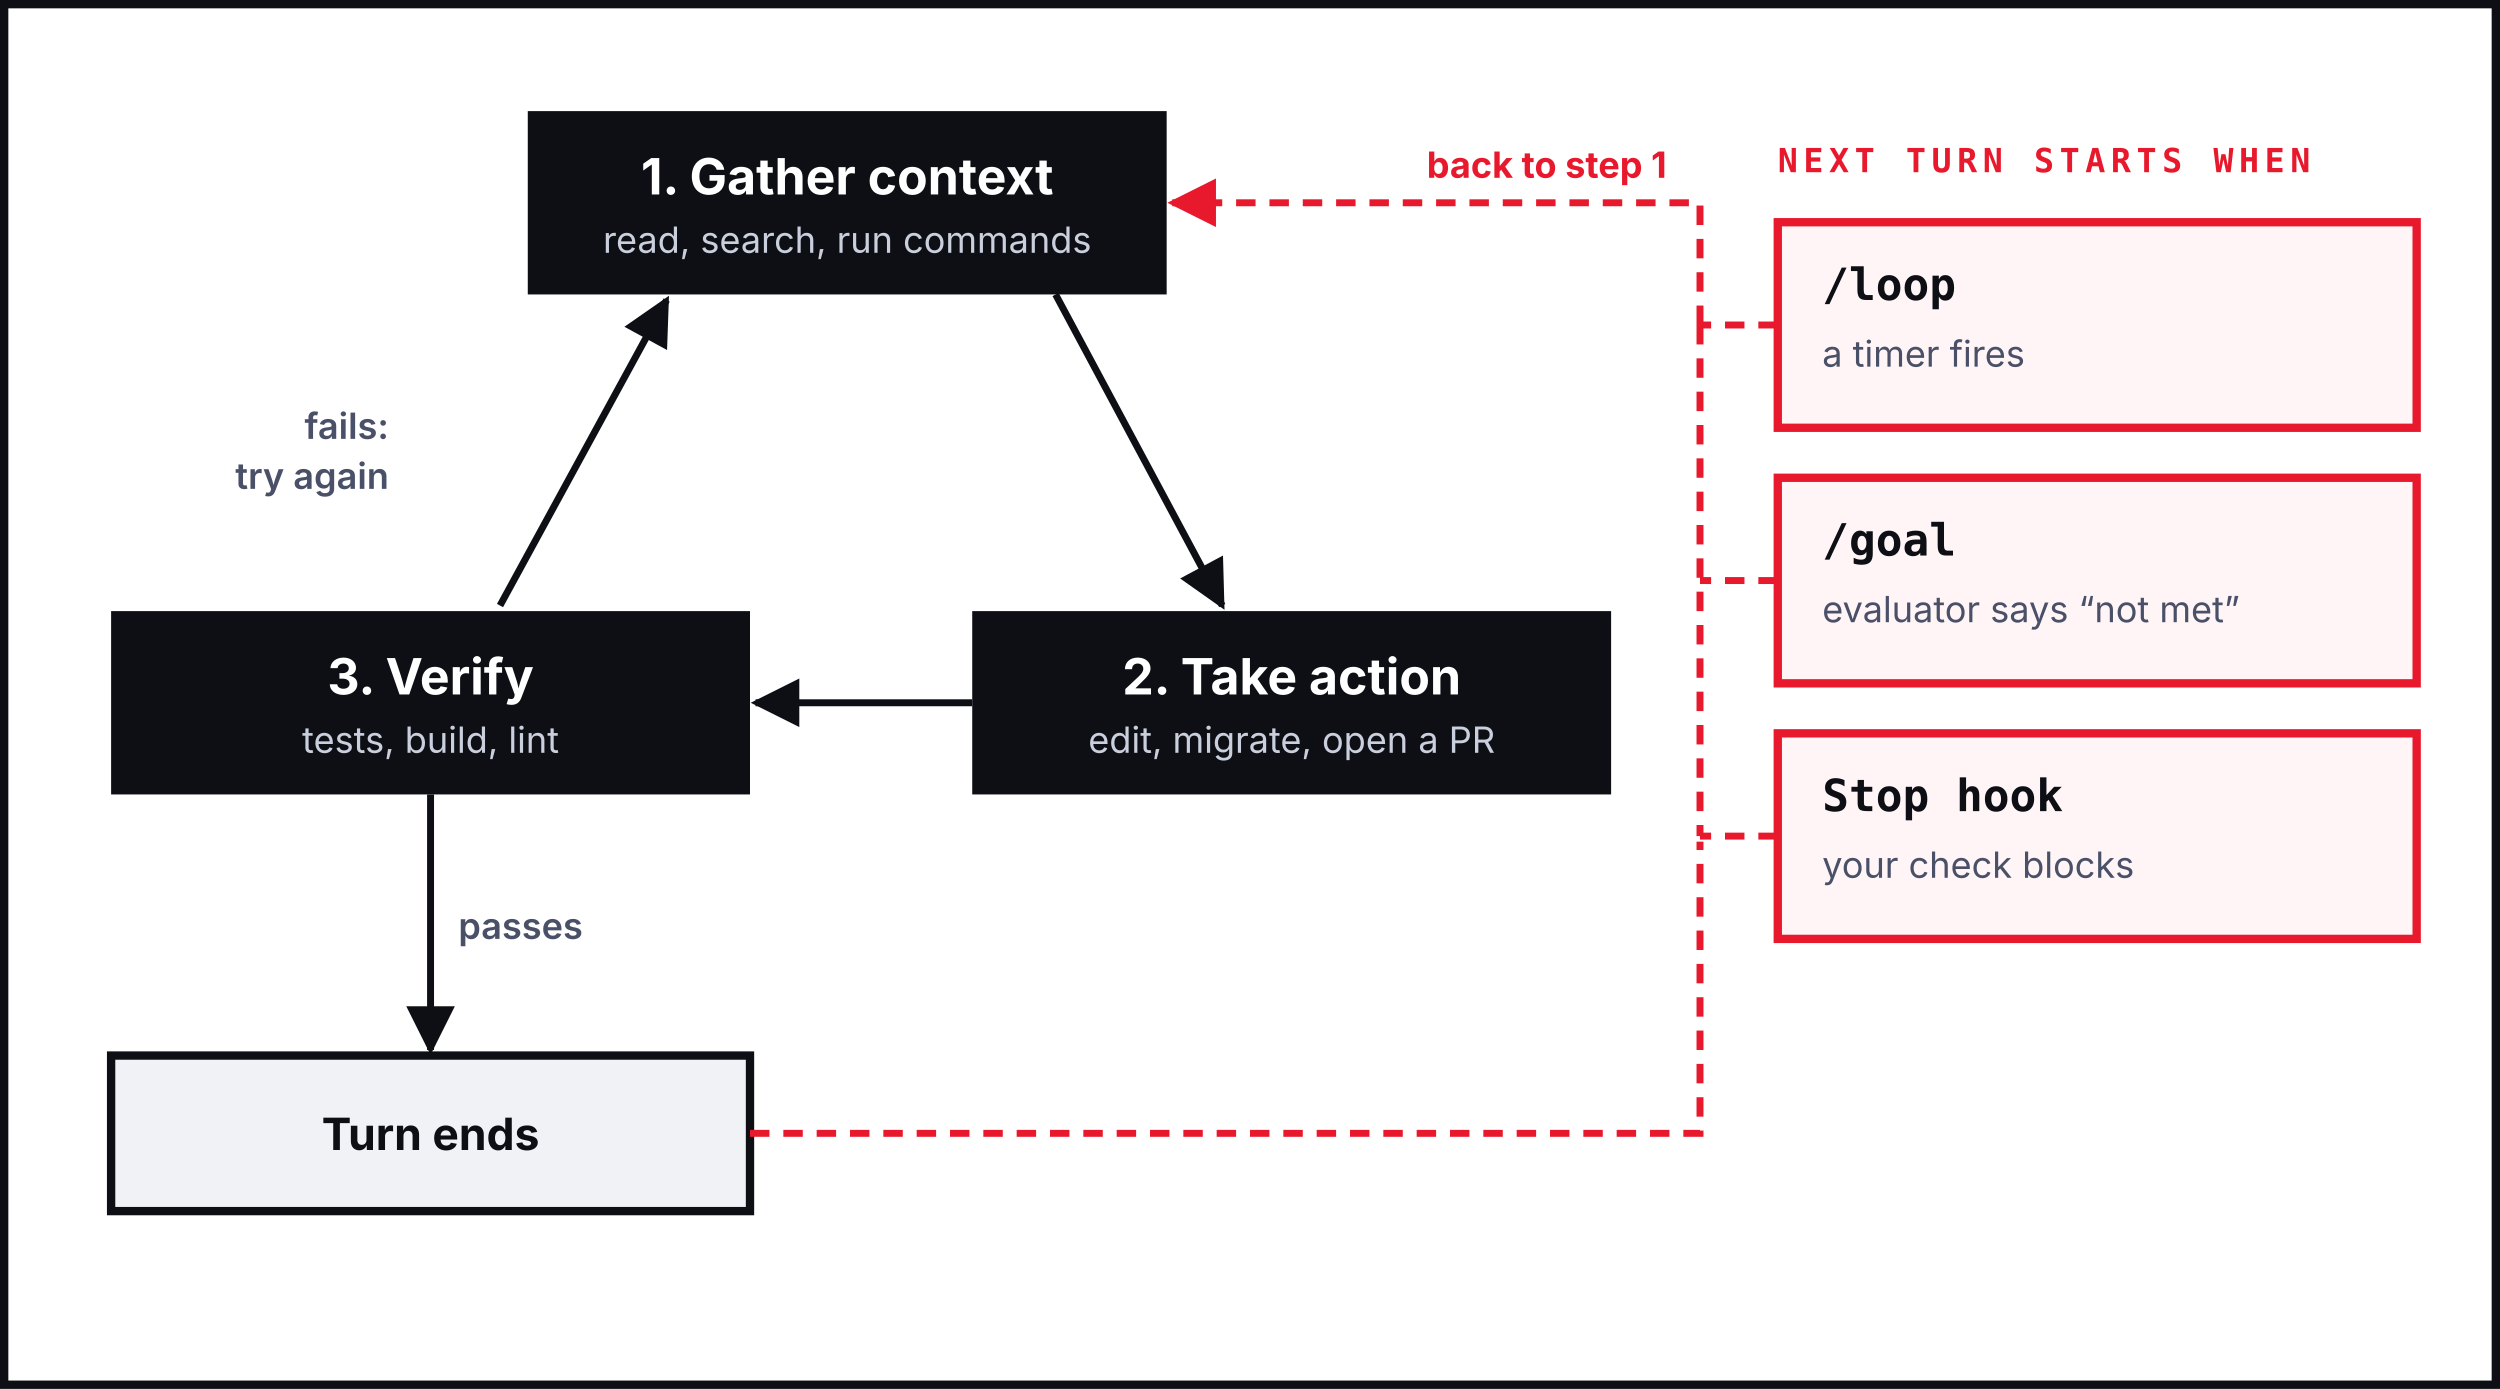
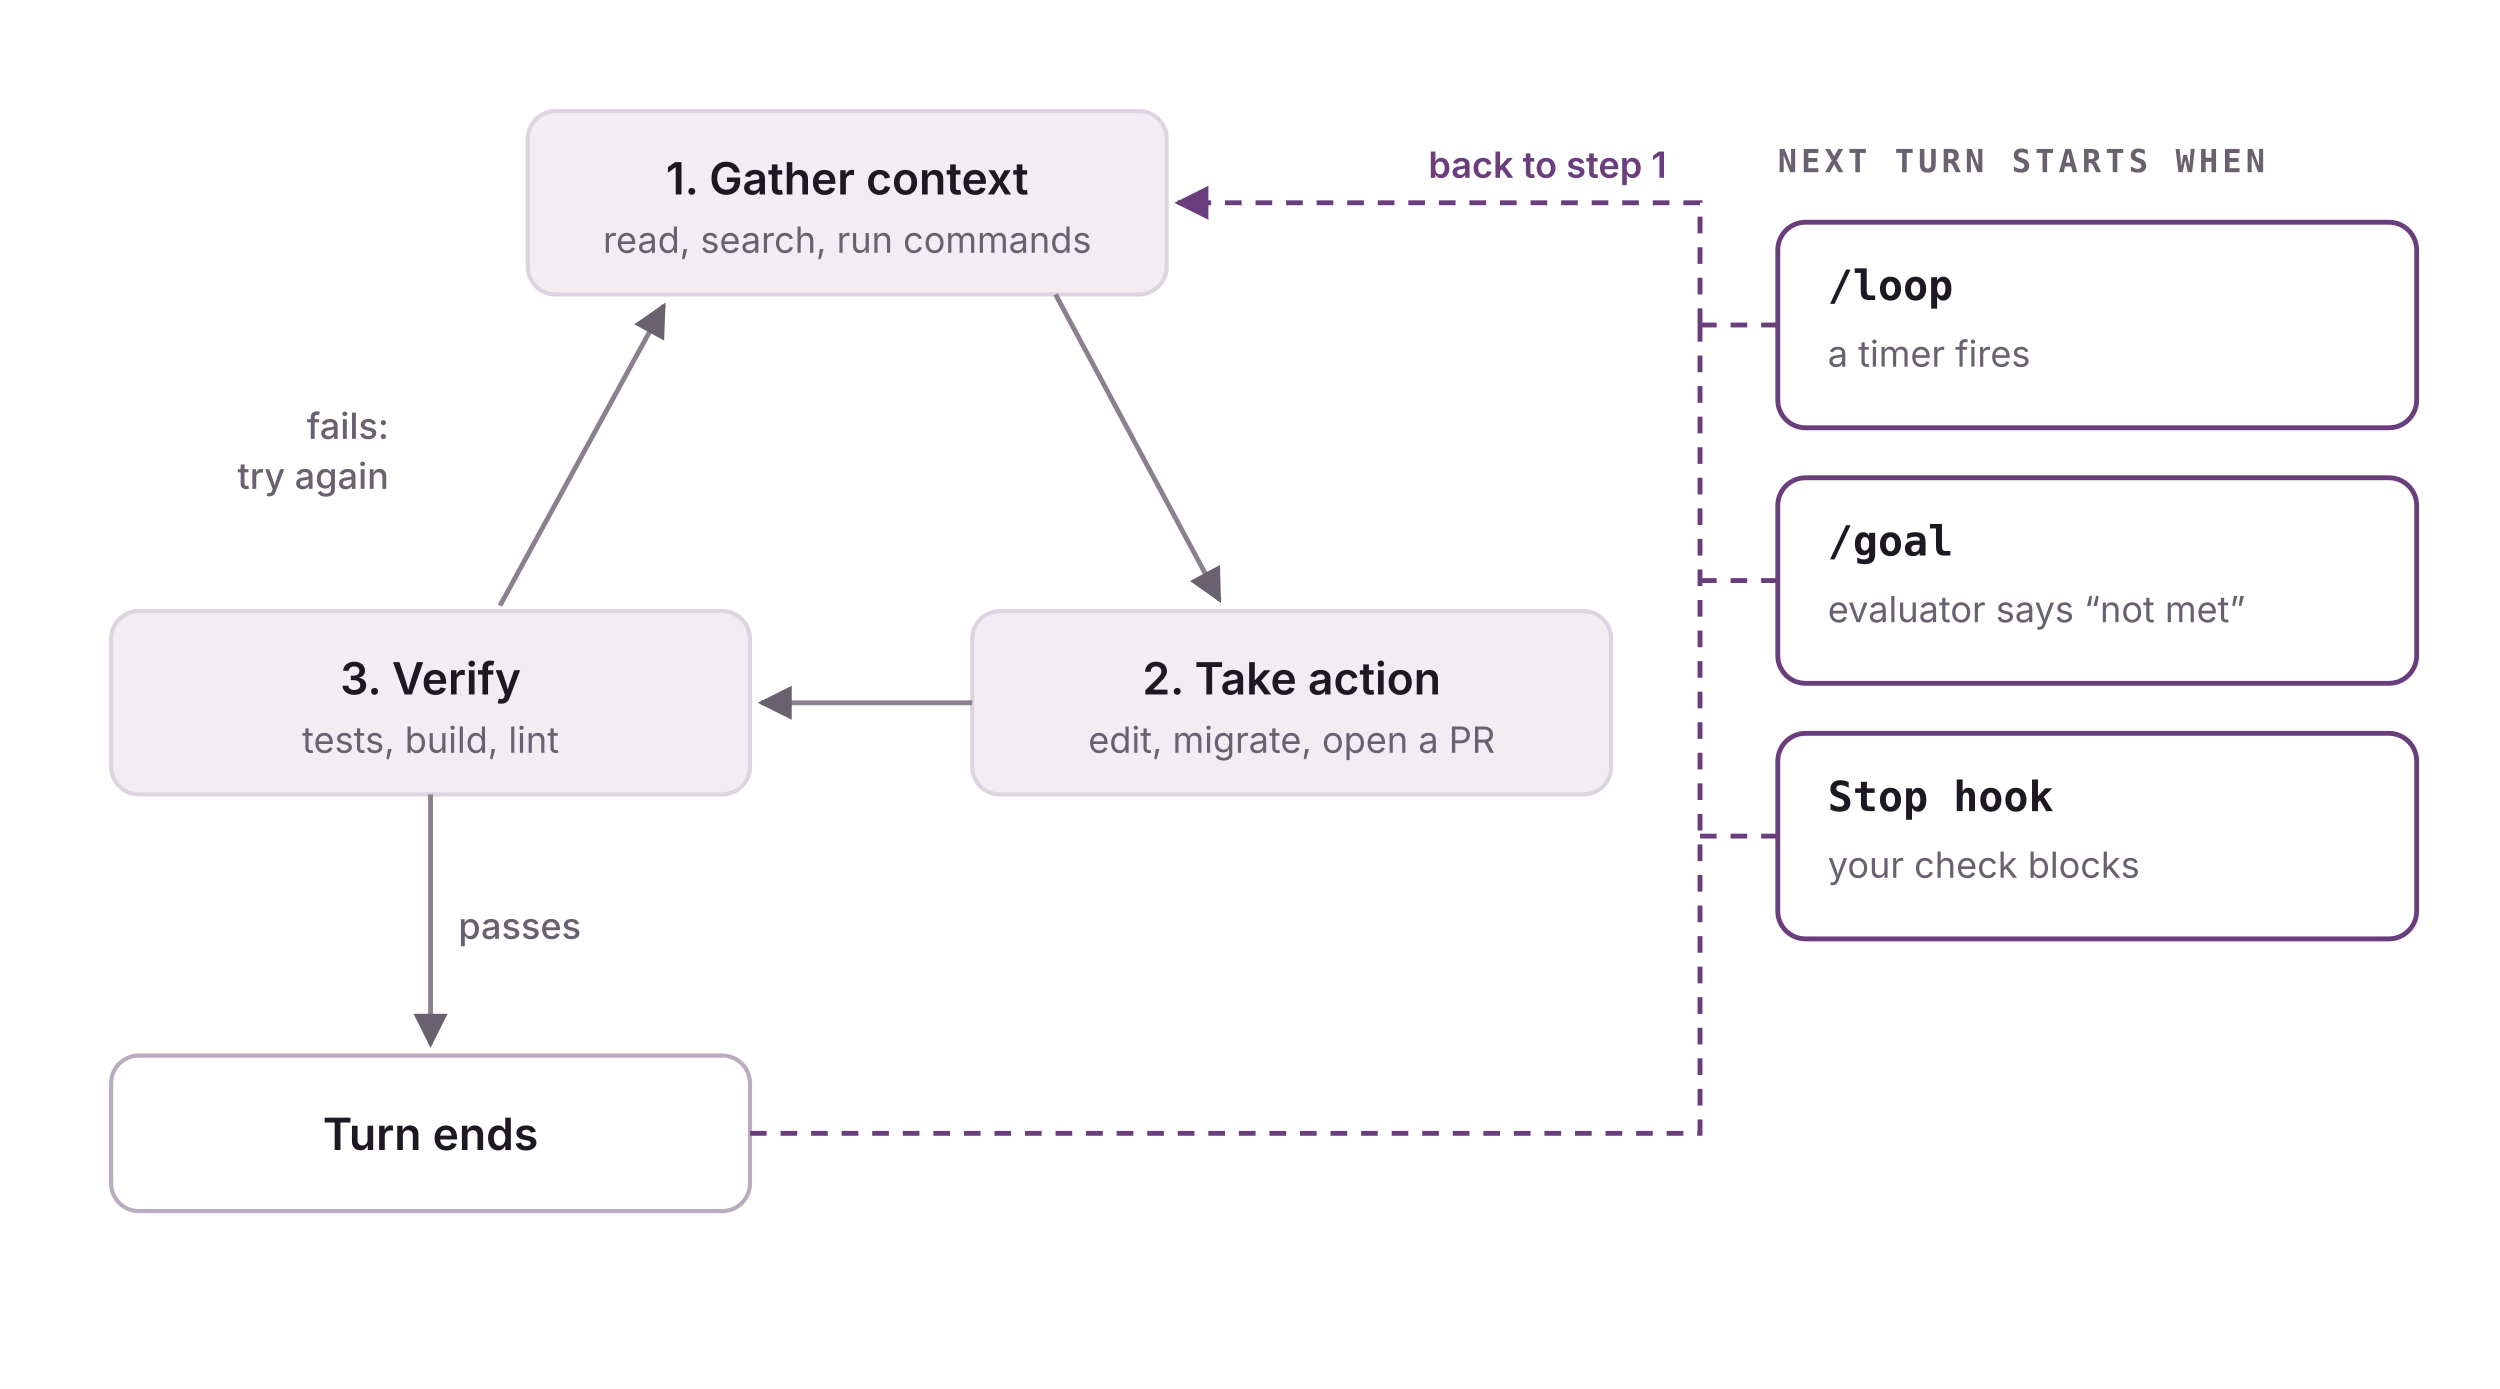
<svg xmlns="http://www.w3.org/2000/svg" viewBox="0 0 900 500" width="900" height="500" role="img" aria-labelledby="t d">
  <defs>
    <marker id="a" viewBox="0 0 10 10" refX="9" refY="5" markerWidth="7" markerHeight="7" orient="auto-start-reverse">
-       <path d="M0 0L10 5L0 10z" fill="#0D0F14" />
+       <path d="M0 0L10 5L0 10z" fill="#6A6170" />
    </marker>
-     <marker id="r" viewBox="0 0 10 10" refX="9" refY="5" markerWidth="7" markerHeight="7" orient="auto-start-reverse">
-       <path d="M0 0L10 5L0 10z" fill="#E8192C" />
+     <marker id="p" viewBox="0 0 10 10" refX="9" refY="5" markerWidth="7" markerHeight="7" orient="auto-start-reverse">
+       <path d="M0 0L10 5L0 10z" fill="#6A3D7C" />
    </marker>
    <style>
-       .pr{fill:#0D0F14}
-       .pt{font:700 18px system-ui,-apple-system,"Segoe UI",sans-serif;fill:#FFFFFF}
-       .ps{font:13px system-ui,-apple-system,"Segoe UI",sans-serif;fill:#C9CFDD}
-       .ln{stroke:#0D0F14;stroke-width:2.5;fill:none}
-       .lr{stroke:#E8192C;stroke-width:2.5;fill:none;stroke-dasharray:7 5}
-       .lb{font:600 13px system-ui,-apple-system,"Segoe UI",sans-serif;fill:#4A5068}
-       .lbr{font:700 13px system-ui,-apple-system,"Segoe UI",sans-serif;fill:#E8192C}
-       .end{fill:#F0F2F5;stroke:#0D0F14;stroke-width:3}
-       .et{font:700 16px system-ui,-apple-system,"Segoe UI",sans-serif;fill:#0D0F14}
-       .card{fill:#FFF5F6;stroke:#E8192C;stroke-width:3}
-       .ct{font:700 16px ui-monospace,SFMono-Regular,Menlo,Consolas,monospace;fill:#0D0F14}
-       .cs{font:13px system-ui,-apple-system,"Segoe UI",sans-serif;fill:#4A5068}
-       .hd{font:700 12px ui-monospace,SFMono-Regular,Menlo,monospace;fill:#E8192C;letter-spacing:2px}
+       .box{fill:#F2EDF3;stroke:#DDD3E1;stroke-width:1.5}
+       .acc{fill:#FFFFFF;stroke:#6A3D7C;stroke-width:1.75}
+       .end{fill:#FFFFFF;stroke:#B9ACBF;stroke-width:1.5}
+       .t{font:600 16px Inter,-apple-system,BlinkMacSystemFont,'Segoe UI',Helvetica,Arial,sans-serif;fill:#1E1822}
+       .tm{font:600 15px 'JetBrains Mono',ui-monospace,SFMono-Regular,Menlo,Consolas,monospace;fill:#1E1822}
+       .s{font:13px Inter,-apple-system,BlinkMacSystemFont,'Segoe UI',Helvetica,Arial,sans-serif;fill:#6A6170}
+       .ln{stroke:#8A8090;stroke-width:1.75;fill:none}
+       .lp{stroke:#6A3D7C;stroke-width:1.75;fill:none;stroke-dasharray:6 5}
+       .lb{font:500 13px Inter,-apple-system,BlinkMacSystemFont,'Segoe UI',Helvetica,Arial,sans-serif;fill:#6A6170}
+       .lbp{font:600 13px Inter,-apple-system,BlinkMacSystemFont,'Segoe UI',Helvetica,Arial,sans-serif;fill:#6A3D7C}
+       .hd{font:600 11.5px 'JetBrains Mono',ui-monospace,SFMono-Regular,Menlo,Consolas,monospace;fill:#6A6170;letter-spacing:1.5px}
+       .bdg{fill:#EFE6F2}
+       .bdt{font:600 10.5px 'JetBrains Mono',ui-monospace,SFMono-Regular,Menlo,Consolas,monospace;fill:#6A3D7C;letter-spacing:1px}
+       .nt{font:14px Inter,-apple-system,BlinkMacSystemFont,'Segoe UI',Helvetica,Arial,sans-serif;fill:#5E5563}
    </style>
  </defs>
-   <rect x="1.5" y="1.5" width="897" height="497" fill="#FFFFFF" stroke="#0D0F14" stroke-width="3" />
-   <rect class="pr" x="190" y="40" width="230" height="66" />
-   <text class="pt" x="305" y="70" text-anchor="middle">1. Gather context</text>
-   <text class="ps" x="305" y="91" text-anchor="middle">read, search, run commands</text>
-   <rect class="pr" x="350" y="220" width="230" height="66" />
-   <text class="pt" x="465" y="250" text-anchor="middle">2. Take action</text>
-   <text class="ps" x="465" y="271" text-anchor="middle">edit, migrate, open a PR</text>
-   <rect class="pr" x="40" y="220" width="230" height="66" />
-   <text class="pt" x="155" y="250" text-anchor="middle">3. Verify</text>
-   <text class="ps" x="155" y="271" text-anchor="middle">tests, build, lint</text>
-   <path class="ln" d="M380 106L440 218" marker-end="url(#a)" />
-   <path class="ln" d="M350 253H272" marker-end="url(#a)" />
-   <path class="ln" d="M180 218L240 108" marker-end="url(#a)" />
+   <rect width="900" height="500" fill="#FFFFFF" />
+   <rect class="box" x="190" y="40" width="230" height="66" rx="10" />
+   <text class="t" x="305" y="70" text-anchor="middle">1. Gather context</text>
+   <text class="s" x="305" y="91" text-anchor="middle">read, search, run commands</text>
+   <rect class="box" x="350" y="220" width="230" height="66" rx="10" />
+   <text class="t" x="465" y="250" text-anchor="middle">2. Take action</text>
+   <text class="s" x="465" y="271" text-anchor="middle">edit, migrate, open a PR</text>
+   <rect class="box" x="40" y="220" width="230" height="66" rx="10" />
+   <text class="t" x="155" y="250" text-anchor="middle">3. Verify</text>
+   <text class="s" x="155" y="271" text-anchor="middle">tests, build, lint</text>
+   <path class="ln" d="M380 106L439 216" marker-end="url(#a)" />
+   <path class="ln" d="M350 253H274" marker-end="url(#a)" />
+   <path class="ln" d="M180 218L239 110" marker-end="url(#a)" />
  <text class="lb" x="140" y="158" text-anchor="end">fails:</text>
  <text class="lb" x="140" y="176" text-anchor="end">try again</text>
-   <path class="ln" d="M155 286V378" marker-end="url(#a)" />
+   <path class="ln" d="M155 286V376" marker-end="url(#a)" />
  <text class="lb" x="165" y="338">passes</text>
-   <rect class="end" x="40" y="380" width="230" height="56" />
-   <text class="et" x="155" y="414" text-anchor="middle">Turn ends</text>
+   <rect class="end" x="40" y="380" width="230" height="56" rx="10" />
+   <text class="t" x="155" y="414" text-anchor="middle">Turn ends</text>
  <text class="hd" x="640" y="62">NEXT TURN STARTS WHEN</text>
-   <rect class="card" x="640" y="80" width="230" height="74" />
-   <text class="ct" x="656" y="108">/loop</text>
-   <text class="cs" x="656" y="132">a timer fires</text>
-   <rect class="card" x="640" y="172" width="230" height="74" />
-   <text class="ct" x="656" y="200">/goal</text>
-   <text class="cs" x="656" y="224">evaluator says “not met”</text>
-   <rect class="card" x="640" y="264" width="230" height="74" />
-   <text class="ct" x="656" y="292">Stop hook</text>
-   <text class="cs" x="656" y="316">your check blocks</text>
-   <path class="lr" d="M640 117H612M640 209H612M640 301H612M612 117V301" />
-   <path class="lr" d="M270 408H612V303" />
-   <path class="lr" d="M612 117V73H422" marker-end="url(#r)" />
-   <text class="lbr" x="600" y="64" text-anchor="end">back to step 1</text>
+   <rect class="acc" x="640" y="80" width="230" height="74" rx="10" />
+   <text class="tm" x="658" y="108">/loop</text>
+   <text class="s" x="658" y="132">a timer fires</text>
+   <rect class="acc" x="640" y="172" width="230" height="74" rx="10" />
+   <text class="tm" x="658" y="200">/goal</text>
+   <text class="s" x="658" y="224">evaluator says “not met”</text>
+   <rect class="acc" x="640" y="264" width="230" height="74" rx="10" />
+   <text class="tm" x="658" y="292">Stop hook</text>
+   <text class="s" x="658" y="316">your check blocks</text>
+   <path class="lp" d="M640 117H612M640 209H612M640 301H612M612 117V301" />
+   <path class="lp" d="M270 408H612V303" />
+   <path class="lp" d="M612 117V73H424" marker-end="url(#p)" />
+   <text class="lbp" x="600" y="64" text-anchor="end">back to step 1</text>
</svg>
